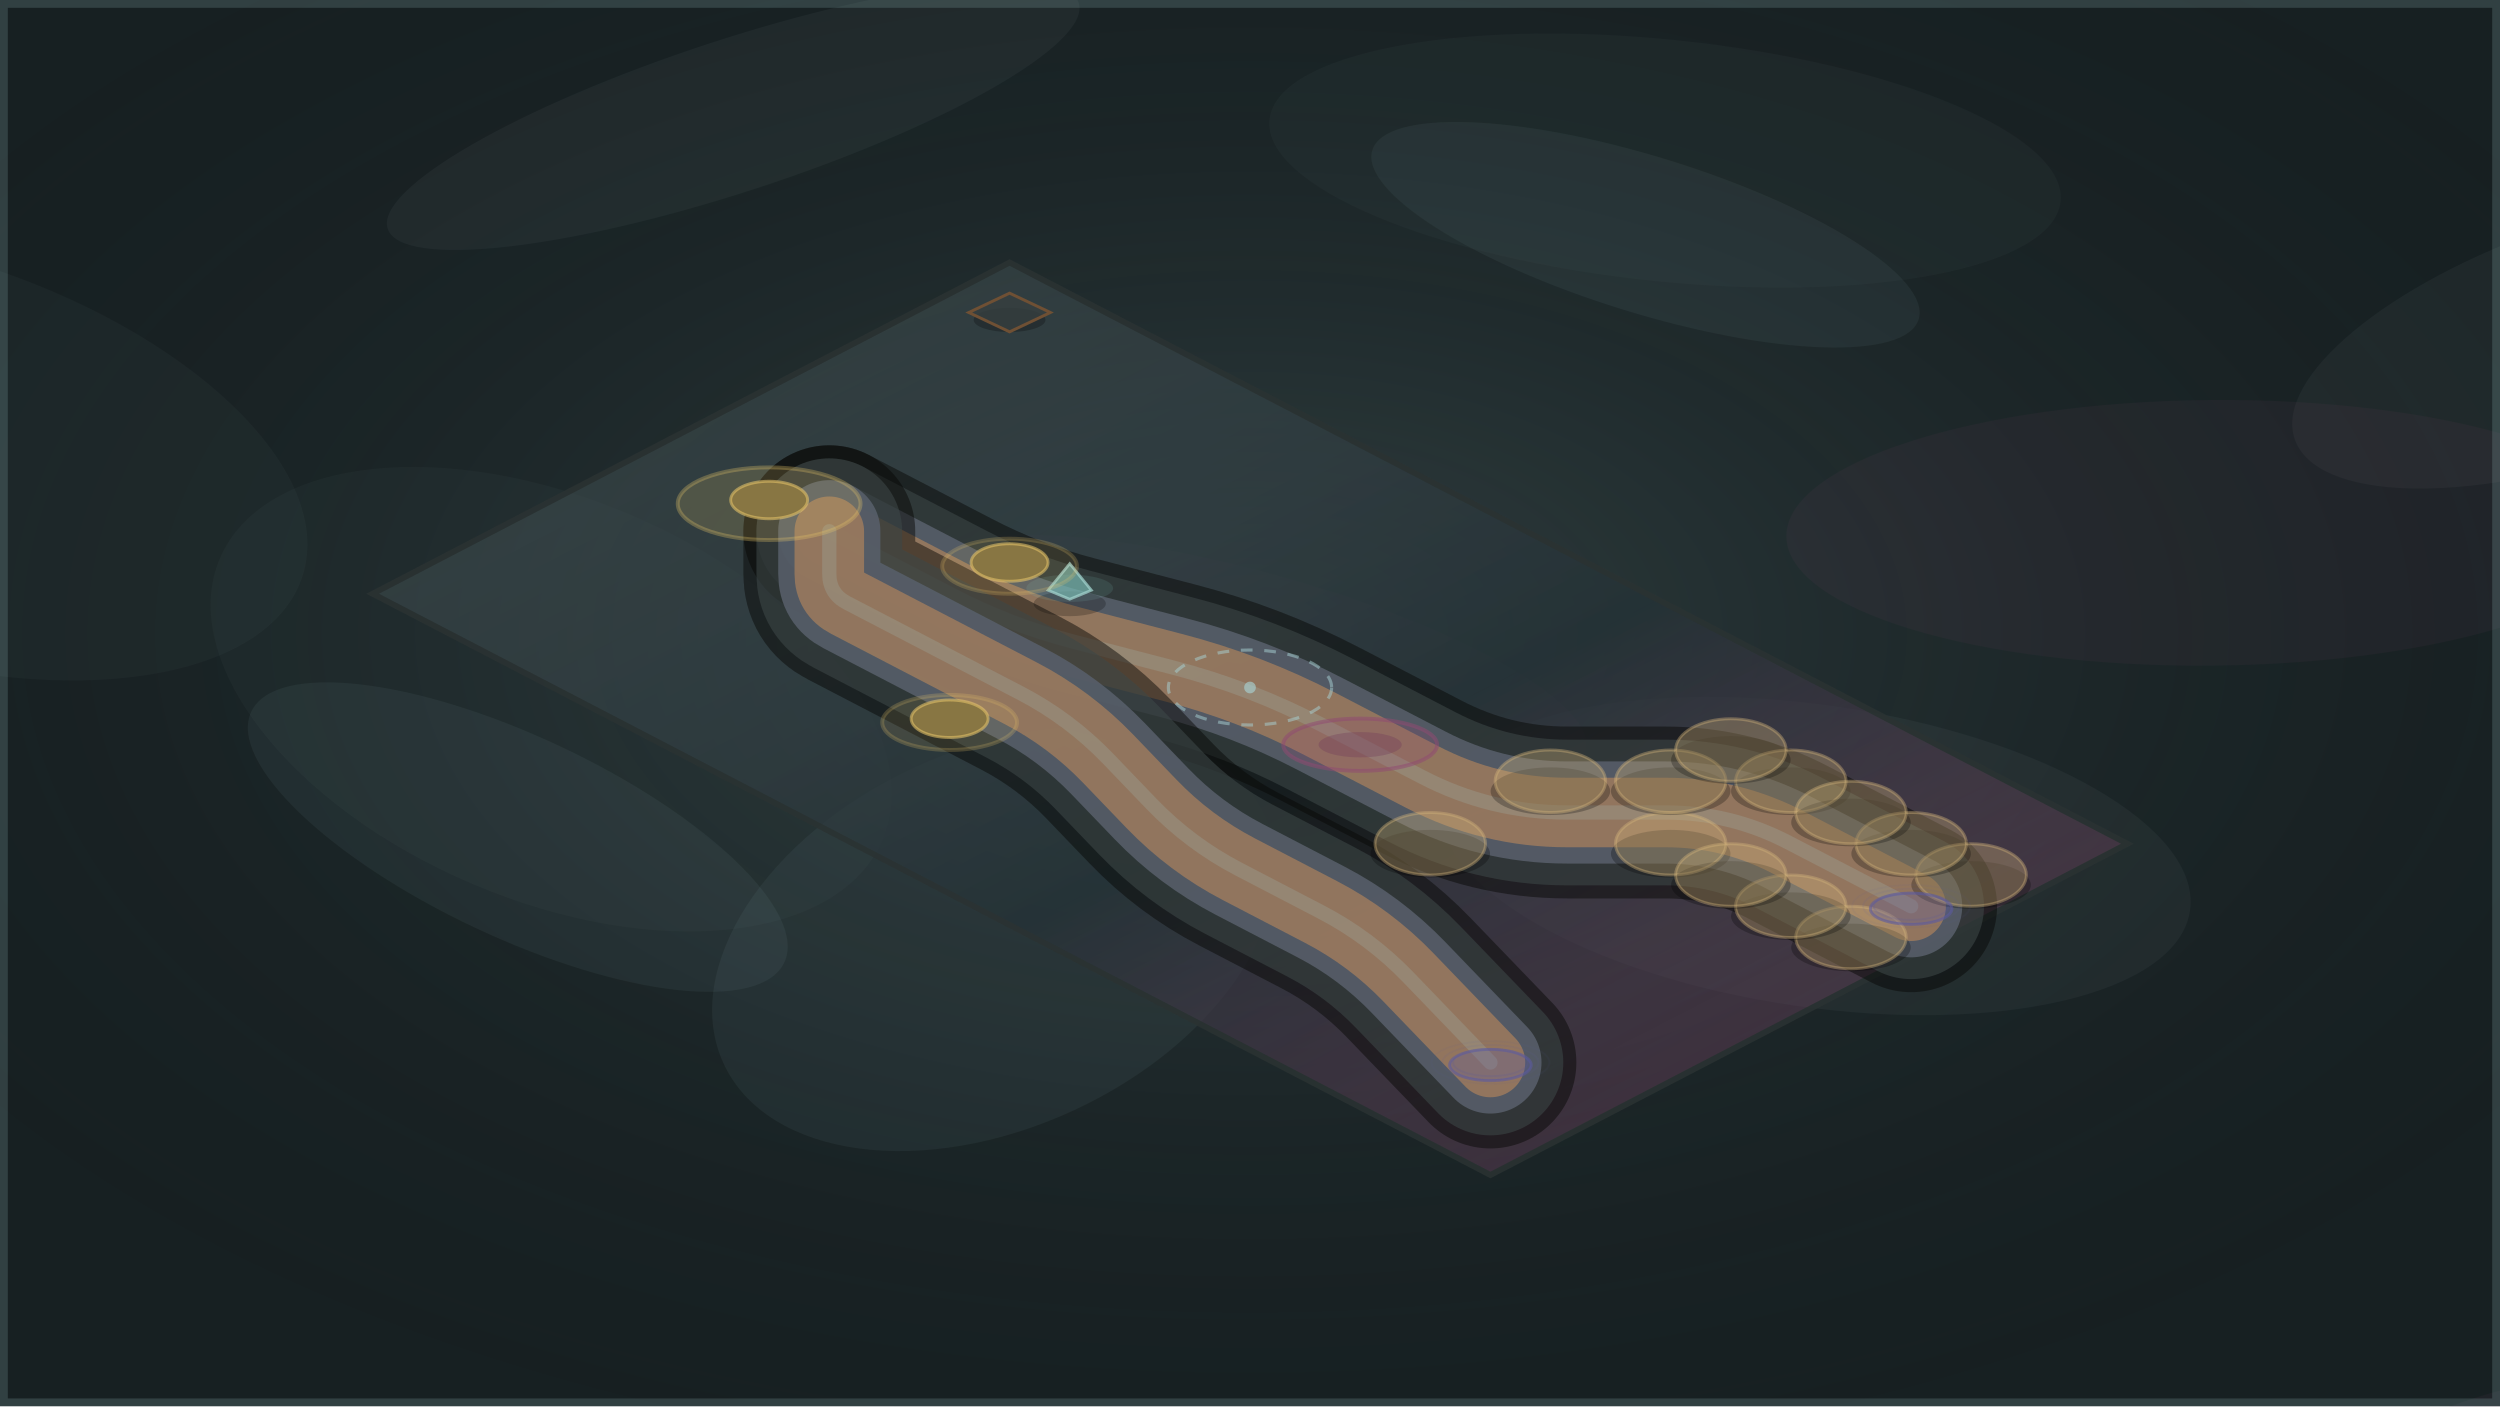
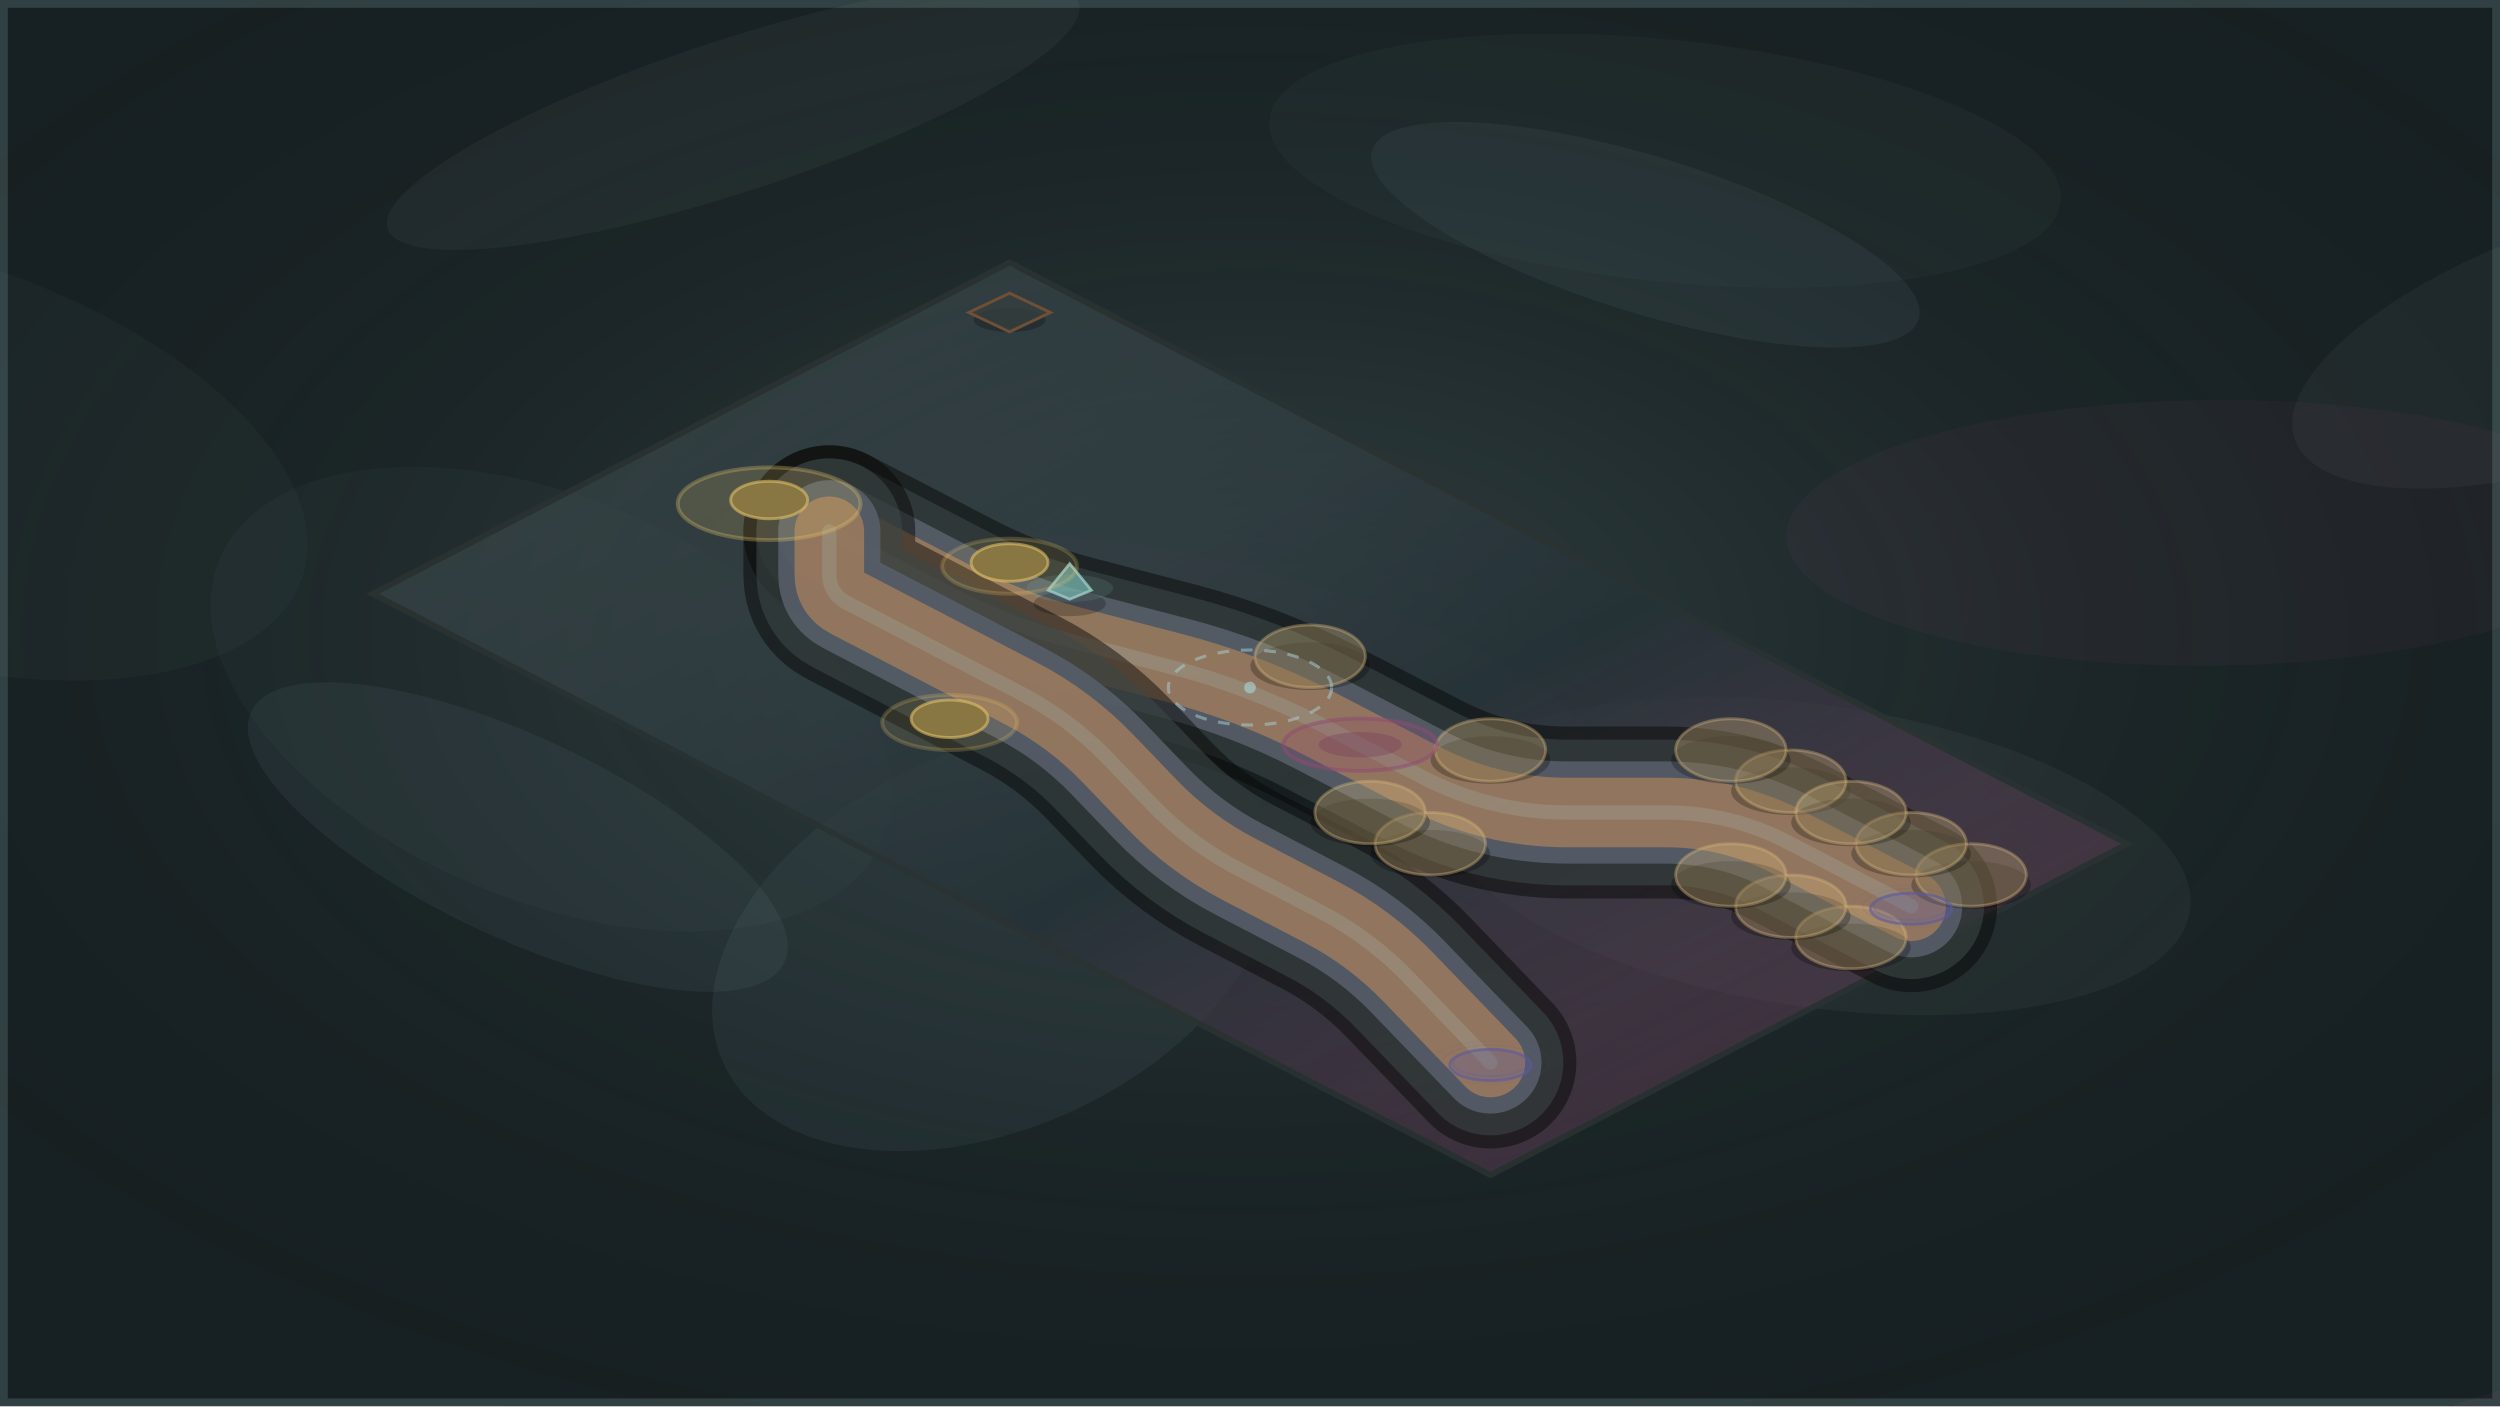
<svg xmlns="http://www.w3.org/2000/svg" width="1280" height="720" viewBox="0 0 1280 720">
  <defs>
    <radialGradient id="mapGlow" cx="50%" cy="45%" r="65%">
      <stop offset="0%" stop-color="#A8D3D5" stop-opacity="0.18" />
      <stop offset="100%" stop-color="#050807" stop-opacity="0" />
    </radialGradient>
    <linearGradient id="terrainWash" x1="0" y1="0" x2="1" y2="1">
      <stop offset="0%" stop-color="#4C5A5B" stop-opacity="0.5" />
      <stop offset="55%" stop-color="#243136" stop-opacity="0.92" />
      <stop offset="100%" stop-color="#914A72" stop-opacity="0.24" />
    </linearGradient>
  </defs>
  <rect x="0" y="0" width="1280" height="720" fill="#172022" />
  <rect x="0" y="0" width="1280" height="720" fill="url(#mapGlow)" />
  <g id="non-semantic-terrain-wash">
    <ellipse cx="-42.8" cy="232.6" rx="207.3" ry="102.5" fill="#4C5A5B" opacity="0.10" transform="rotate(17.4 -42.8 232.6)" />
    <ellipse cx="1325.7" cy="173.2" rx="159.4" ry="60.3" fill="#7C8A92" opacity="0.08" transform="rotate(-18.9 1325.7 173.2)" />
    <ellipse cx="1132.0" cy="272.8" rx="217.4" ry="68.0" fill="#914A72" opacity="0.07" transform="rotate(-0.5 1132.0 272.8)" />
    <ellipse cx="842.5" cy="120.2" rx="146.4" ry="40.0" fill="#A8D3D5" opacity="0.06" transform="rotate(17.2 842.5 120.2)" />
    <ellipse cx="852.5" cy="82.2" rx="203.6" ry="61.9" fill="#4C5A5B" opacity="0.10" transform="rotate(5.9 852.5 82.2)" />
    <ellipse cx="375.4" cy="59.3" rx="186.1" ry="39.0" fill="#7C8A92" opacity="0.08" transform="rotate(-18.1 375.4 59.3)" />
    <ellipse cx="1264.5" cy="758.7" rx="101.9" ry="39.6" fill="#914A72" opacity="0.07" transform="rotate(-21.7 1264.5 758.7)" />
    <ellipse cx="508.8" cy="480.8" rx="152.3" ry="96.8" fill="#A8D3D5" opacity="0.06" transform="rotate(-24.7 508.8 480.8)" />
    <ellipse cx="282.2" cy="358.0" rx="184.3" ry="102.8" fill="#4C5A5B" opacity="0.10" transform="rotate(23.0 282.2 358.0)" />
    <ellipse cx="929.5" cy="438.3" rx="193.8" ry="77.3" fill="#7C8A92" opacity="0.08" transform="rotate(8.3 929.5 438.3)" />
    <ellipse cx="641.3" cy="337.4" rx="176.9" ry="44.6" fill="#914A72" opacity="0.07" transform="rotate(15.4 641.3 337.4)" />
    <ellipse cx="265.1" cy="428.6" rx="150.8" ry="51.3" fill="#A8D3D5" opacity="0.06" transform="rotate(25.2 265.1 428.6)" />
  </g>
  <polygon id="playable-field" points="516.9,134.4 1089.2,432.0 763.1,601.6 190.8,304.0" fill="url(#terrainWash)" stroke="#2A3232" stroke-width="3.0" opacity="0.88" />
  <g id="runtime-routes" fill="none" stroke-linecap="round" stroke-linejoin="round">
    <path d="M 978.5 464.0 L 915.7 431.4 Q 886.2 416.0 852.9 416.0 L 802.5 416.0 Q 763.1 416.0 728.1 397.8 L 676.1 370.8 Q 640.0 352.0 600.6 341.8 L 549.1 328.4 Q 516.9 320.0 487.4 304.6 L 424.6 272.0" stroke="#070806" stroke-opacity="0.48" stroke-width="88.0" />
    <path d="M 978.5 464.0 L 915.7 431.4 Q 886.2 416.0 852.9 416.0 L 802.5 416.0 Q 763.1 416.0 728.1 397.8 L 676.1 370.8 Q 640.0 352.0 600.6 341.8 L 549.1 328.4 Q 516.9 320.0 487.4 304.6 L 424.6 272.0" stroke="#3D4848" stroke-opacity="0.58" stroke-width="74.6" />
    <path d="M 978.5 464.0 L 915.7 431.4 Q 886.2 416.0 852.9 416.0 L 802.5 416.0 Q 763.1 416.0 728.1 397.8 L 676.1 370.8 Q 640.0 352.0 600.6 341.8 L 549.1 328.4 Q 516.9 320.0 487.4 304.6 L 424.6 272.0" stroke="#59606B" stroke-opacity="0.86" stroke-width="52.3" />
    <path d="M 978.5 464.0 L 915.7 431.4 Q 886.2 416.0 852.9 416.0 L 802.5 416.0 Q 763.1 416.0 728.1 397.8 L 676.1 370.8 Q 640.0 352.0 600.6 341.8 L 549.1 328.4 Q 516.9 320.0 487.4 304.6 L 424.6 272.0" stroke="#C08A5A" stroke-opacity="0.58" stroke-width="35.6" />
    <path d="M 978.5 464.0 L 915.7 431.4 Q 886.2 416.0 852.9 416.0 L 802.5 416.0 Q 763.1 416.0 728.1 397.8 L 676.1 370.8 Q 640.0 352.0 600.6 341.8 L 549.1 328.4 Q 516.9 320.0 487.4 304.6 L 424.6 272.0" stroke="#A8D3D5" stroke-opacity="0.18" stroke-width="7.3" />
    <path d="M 763.1 544.0 L 721.2 500.5 Q 701.5 480.0 676.3 466.9 L 634.4 445.1 Q 609.2 432.0 589.5 411.5 L 567.4 388.5 Q 547.7 368.0 522.5 354.9 L 433.7 308.7 Q 424.6 304.0 424.6 293.8 L 424.6 272.0" stroke="#070806" stroke-opacity="0.48" stroke-width="88.0" />
    <path d="M 763.1 544.0 L 721.2 500.5 Q 701.5 480.0 676.3 466.9 L 634.4 445.1 Q 609.2 432.0 589.5 411.5 L 567.4 388.5 Q 547.7 368.0 522.5 354.9 L 433.7 308.7 Q 424.6 304.0 424.6 293.8 L 424.6 272.0" stroke="#3D4848" stroke-opacity="0.58" stroke-width="74.6" />
    <path d="M 763.1 544.0 L 721.2 500.5 Q 701.5 480.0 676.3 466.9 L 634.4 445.1 Q 609.2 432.0 589.5 411.5 L 567.4 388.5 Q 547.7 368.0 522.5 354.9 L 433.7 308.7 Q 424.6 304.0 424.6 293.8 L 424.6 272.0" stroke="#59606B" stroke-opacity="0.86" stroke-width="52.3" />
    <path d="M 763.1 544.0 L 721.2 500.5 Q 701.5 480.0 676.3 466.9 L 634.4 445.1 Q 609.2 432.0 589.5 411.5 L 567.4 388.5 Q 547.7 368.0 522.5 354.9 L 433.7 308.7 Q 424.6 304.0 424.6 293.8 L 424.6 272.0" stroke="#C08A5A" stroke-opacity="0.58" stroke-width="35.6" />
    <path d="M 763.1 544.0 L 721.2 500.5 Q 701.5 480.0 676.3 466.9 L 634.4 445.1 Q 609.2 432.0 589.5 411.5 L 567.4 388.5 Q 547.7 368.0 522.5 354.9 L 433.7 308.7 Q 424.6 304.0 424.6 293.8 L 424.6 272.0" stroke="#A8D3D5" stroke-opacity="0.18" stroke-width="7.3" />
  </g>
  <g id="runtime-build-slot-platforms">
    <ellipse cx="1009.2" cy="453.1" rx="30.6" ry="12.2" fill="#000000" opacity="0.25" />
    <ellipse cx="1009.2" cy="448.0" rx="28.3" ry="16.0" fill="#D6B77C" fill-opacity="0.32" stroke="#D6B77C" stroke-opacity="0.38" stroke-width="1.5" />
    <ellipse cx="947.7" cy="485.1" rx="30.6" ry="12.2" fill="#000000" opacity="0.25" />
    <ellipse cx="947.7" cy="480.0" rx="28.3" ry="16.0" fill="#D6B77C" fill-opacity="0.32" stroke="#D6B77C" stroke-opacity="0.38" stroke-width="1.5" />
    <ellipse cx="978.5" cy="437.1" rx="30.6" ry="12.2" fill="#000000" opacity="0.25" />
    <ellipse cx="978.5" cy="432.0" rx="28.3" ry="16.0" fill="#D6B77C" fill-opacity="0.32" stroke="#D6B77C" stroke-opacity="0.38" stroke-width="1.5" />
    <ellipse cx="916.9" cy="469.1" rx="30.6" ry="12.2" fill="#000000" opacity="0.25" />
    <ellipse cx="916.9" cy="464.0" rx="28.3" ry="16.0" fill="#D6B77C" fill-opacity="0.32" stroke="#D6B77C" stroke-opacity="0.38" stroke-width="1.5" />
    <ellipse cx="916.9" cy="405.1" rx="30.6" ry="12.2" fill="#000000" opacity="0.25" />
    <ellipse cx="916.9" cy="400.0" rx="28.3" ry="16.0" fill="#D6B77C" fill-opacity="0.32" stroke="#D6B77C" stroke-opacity="0.38" stroke-width="1.5" />
-     <ellipse cx="855.4" cy="437.1" rx="30.6" ry="12.2" fill="#000000" opacity="0.25" />
-     <ellipse cx="855.4" cy="432.0" rx="28.3" ry="16.0" fill="#D6B77C" fill-opacity="0.32" stroke="#D6B77C" stroke-opacity="0.38" stroke-width="1.5" />
-     <ellipse cx="855.4" cy="405.1" rx="30.6" ry="12.2" fill="#000000" opacity="0.25" />
-     <ellipse cx="855.4" cy="400.0" rx="28.3" ry="16.0" fill="#D6B77C" fill-opacity="0.32" stroke="#D6B77C" stroke-opacity="0.38" stroke-width="1.5" />
    <ellipse cx="886.2" cy="389.1" rx="30.6" ry="12.2" fill="#000000" opacity="0.25" />
    <ellipse cx="886.2" cy="384.0" rx="28.3" ry="16.0" fill="#D6B77C" fill-opacity="0.32" stroke="#D6B77C" stroke-opacity="0.38" stroke-width="1.5" />
    <ellipse cx="947.7" cy="421.1" rx="30.6" ry="12.2" fill="#000000" opacity="0.25" />
    <ellipse cx="947.7" cy="416.0" rx="28.3" ry="16.0" fill="#D6B77C" fill-opacity="0.32" stroke="#D6B77C" stroke-opacity="0.38" stroke-width="1.5" />
    <ellipse cx="886.2" cy="453.1" rx="30.6" ry="12.2" fill="#000000" opacity="0.25" />
    <ellipse cx="886.2" cy="448.0" rx="28.3" ry="16.0" fill="#D6B77C" fill-opacity="0.32" stroke="#D6B77C" stroke-opacity="0.38" stroke-width="1.5" />
-     <ellipse cx="793.8" cy="405.1" rx="30.6" ry="12.2" fill="#000000" opacity="0.25" />
-     <ellipse cx="793.8" cy="400.0" rx="28.3" ry="16.0" fill="#D6B77C" fill-opacity="0.32" stroke="#D6B77C" stroke-opacity="0.38" stroke-width="1.5" />
    <ellipse cx="732.3" cy="437.1" rx="30.6" ry="12.2" fill="#000000" opacity="0.25" />
    <ellipse cx="732.3" cy="432.0" rx="28.3" ry="16.0" fill="#D6B77C" fill-opacity="0.32" stroke="#D6B77C" stroke-opacity="0.38" stroke-width="1.5" />
+     <ellipse cx="763.1" cy="389.1" rx="30.6" ry="12.2" fill="#000000" opacity="0.25" />
+     <ellipse cx="763.1" cy="384.0" rx="28.3" ry="16.0" fill="#D6B77C" fill-opacity="0.32" stroke="#D6B77C" stroke-opacity="0.38" stroke-width="1.5" />
+     <ellipse cx="701.5" cy="421.1" rx="30.6" ry="12.2" fill="#000000" opacity="0.25" />
+     <ellipse cx="701.5" cy="416.0" rx="28.3" ry="16.0" fill="#D6B77C" fill-opacity="0.32" stroke="#D6B77C" stroke-opacity="0.38" stroke-width="1.5" />
+     <ellipse cx="670.8" cy="341.1" rx="30.6" ry="12.2" fill="#000000" opacity="0.25" />
+     <ellipse cx="670.8" cy="336.0" rx="28.3" ry="16.0" fill="#D6B77C" fill-opacity="0.32" stroke="#D6B77C" stroke-opacity="0.38" stroke-width="1.5" />
  </g>
  <g id="runtime-v02-strong-semantics">
    <ellipse cx="516.9" cy="163.8" rx="18.4" ry="6.2" fill="#000000" opacity="0.24" />
    <polygon points="516.9,150.1 537.8,160.0 516.9,169.9 496.0,160.0" fill="#363F3F" fill-opacity="0.78" stroke="#6F5034" stroke-width="1.5" />
    <ellipse cx="696.4" cy="381.3" rx="39.4" ry="13.4" fill="#914A72" fill-opacity="0.22" stroke="#914A72" stroke-opacity="0.52" stroke-width="2.0" />
    <ellipse cx="696.4" cy="381.3" rx="21.3" ry="6.5" fill="#723B5A" fill-opacity="0.34" />
    <ellipse cx="547.7" cy="309.1" rx="18.5" ry="6.4" fill="#000000" opacity="0.22" />
    <polygon points="547.7,288.6 558.8,302.2 547.7,306.8 536.6,302.2" fill="#7CC0B8" fill-opacity="0.62" stroke="#A6D4CF" stroke-opacity="0.74" stroke-width="1.4" />
    <ellipse cx="547.7" cy="301.2" rx="22.2" ry="7.0" fill="#7CC0B8" opacity="0.13" />
    <ellipse cx="640.0" cy="352.0" rx="41.8" ry="19.2" fill="none" stroke="#A8D3D5" stroke-opacity="0.50" stroke-dasharray="6 6" stroke-width="1.6" />
    <circle cx="640.0" cy="352.0" r="3.0" fill="#A8D3D5" fill-opacity="0.62" />
  </g>
  <g id="runtime-objectives">
    <ellipse cx="393.8" cy="257.9" rx="46.8" ry="18.6" fill="#E8C66A" fill-opacity="0.18" stroke="#E8C66A" stroke-opacity="0.3" stroke-width="2.0" />
    <ellipse cx="393.8" cy="256.0" rx="19.7" ry="9.6" fill="#887643" stroke="#E8C66A" stroke-opacity="0.55" stroke-width="1.5" />
    <ellipse cx="516.9" cy="289.9" rx="34.5" ry="14.1" fill="#E8C66A" fill-opacity="0.12" stroke="#E8C66A" stroke-opacity="0.22" stroke-width="2.0" />
    <ellipse cx="516.9" cy="288.0" rx="19.7" ry="9.6" fill="#887643" stroke="#E8C66A" stroke-opacity="0.55" stroke-width="1.5" />
    <ellipse cx="486.2" cy="369.9" rx="34.5" ry="14.1" fill="#E8C66A" fill-opacity="0.12" stroke="#E8C66A" stroke-opacity="0.22" stroke-width="2.0" />
    <ellipse cx="486.2" cy="368.0" rx="19.7" ry="9.6" fill="#887643" stroke="#E8C66A" stroke-opacity="0.55" stroke-width="1.5" />
  </g>
  <g id="runtime-spawns">
    <ellipse cx="978.5" cy="465.3" rx="20.9" ry="8.0" fill="#5C5AA0" fill-opacity="0.30" stroke="#5C5AA0" stroke-opacity="0.55" stroke-width="1.5" />
    <ellipse cx="978.5" cy="464.0" rx="19.1" ry="7.0" fill="none" stroke="#5C5AA0" stroke-opacity="0.180" stroke-width="1.0" />
    <ellipse cx="978.5" cy="464.0" rx="24.6" ry="9.0" fill="none" stroke="#5C5AA0" stroke-opacity="0.090" stroke-width="1.0" />
    <ellipse cx="978.5" cy="464.0" rx="30.2" ry="10.9" fill="none" stroke="#5C5AA0" stroke-opacity="0.060" stroke-width="1.0" />
    <ellipse cx="763.1" cy="545.3" rx="20.9" ry="8.0" fill="#5C5AA0" fill-opacity="0.30" stroke="#5C5AA0" stroke-opacity="0.55" stroke-width="1.5" />
    <ellipse cx="763.1" cy="544.0" rx="19.1" ry="7.0" fill="none" stroke="#5C5AA0" stroke-opacity="0.180" stroke-width="1.0" />
    <ellipse cx="763.1" cy="544.0" rx="24.6" ry="9.0" fill="none" stroke="#5C5AA0" stroke-opacity="0.090" stroke-width="1.0" />
    <ellipse cx="763.1" cy="544.0" rx="30.2" ry="10.9" fill="none" stroke="#5C5AA0" stroke-opacity="0.060" stroke-width="1.0" />
  </g>
  <g id="preview-boundary" fill="none">
    <rect x="2" y="2" width="1276" height="716" stroke="#A8D3D5" stroke-opacity="0.18" stroke-width="4" />
  </g>
</svg>
